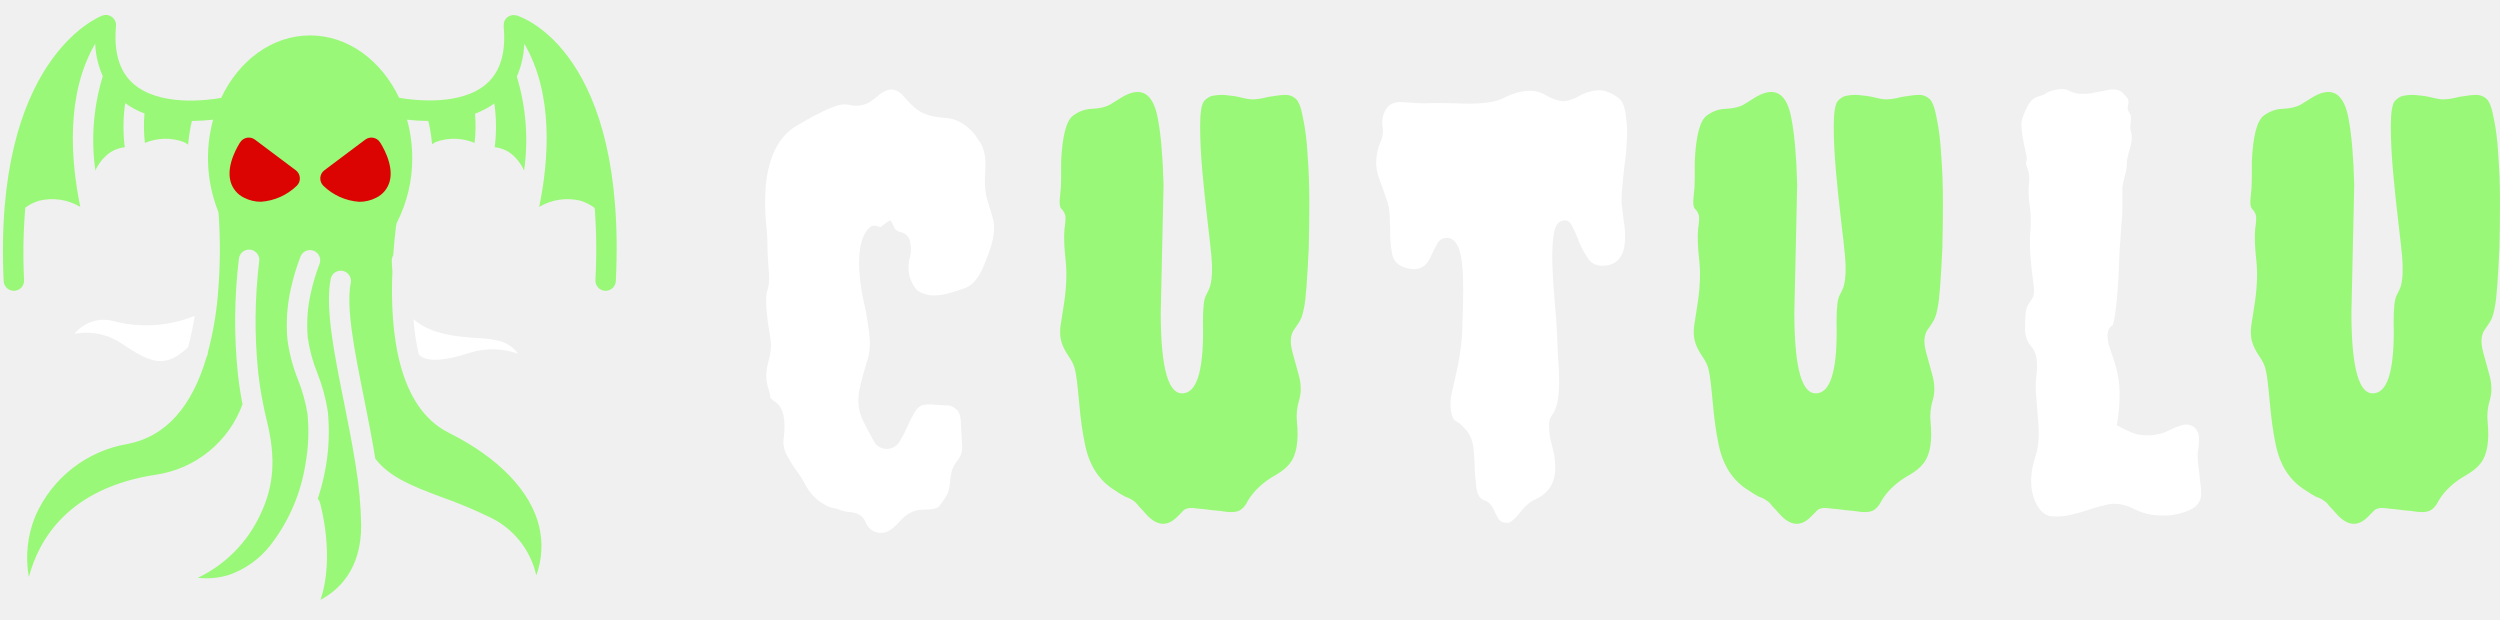
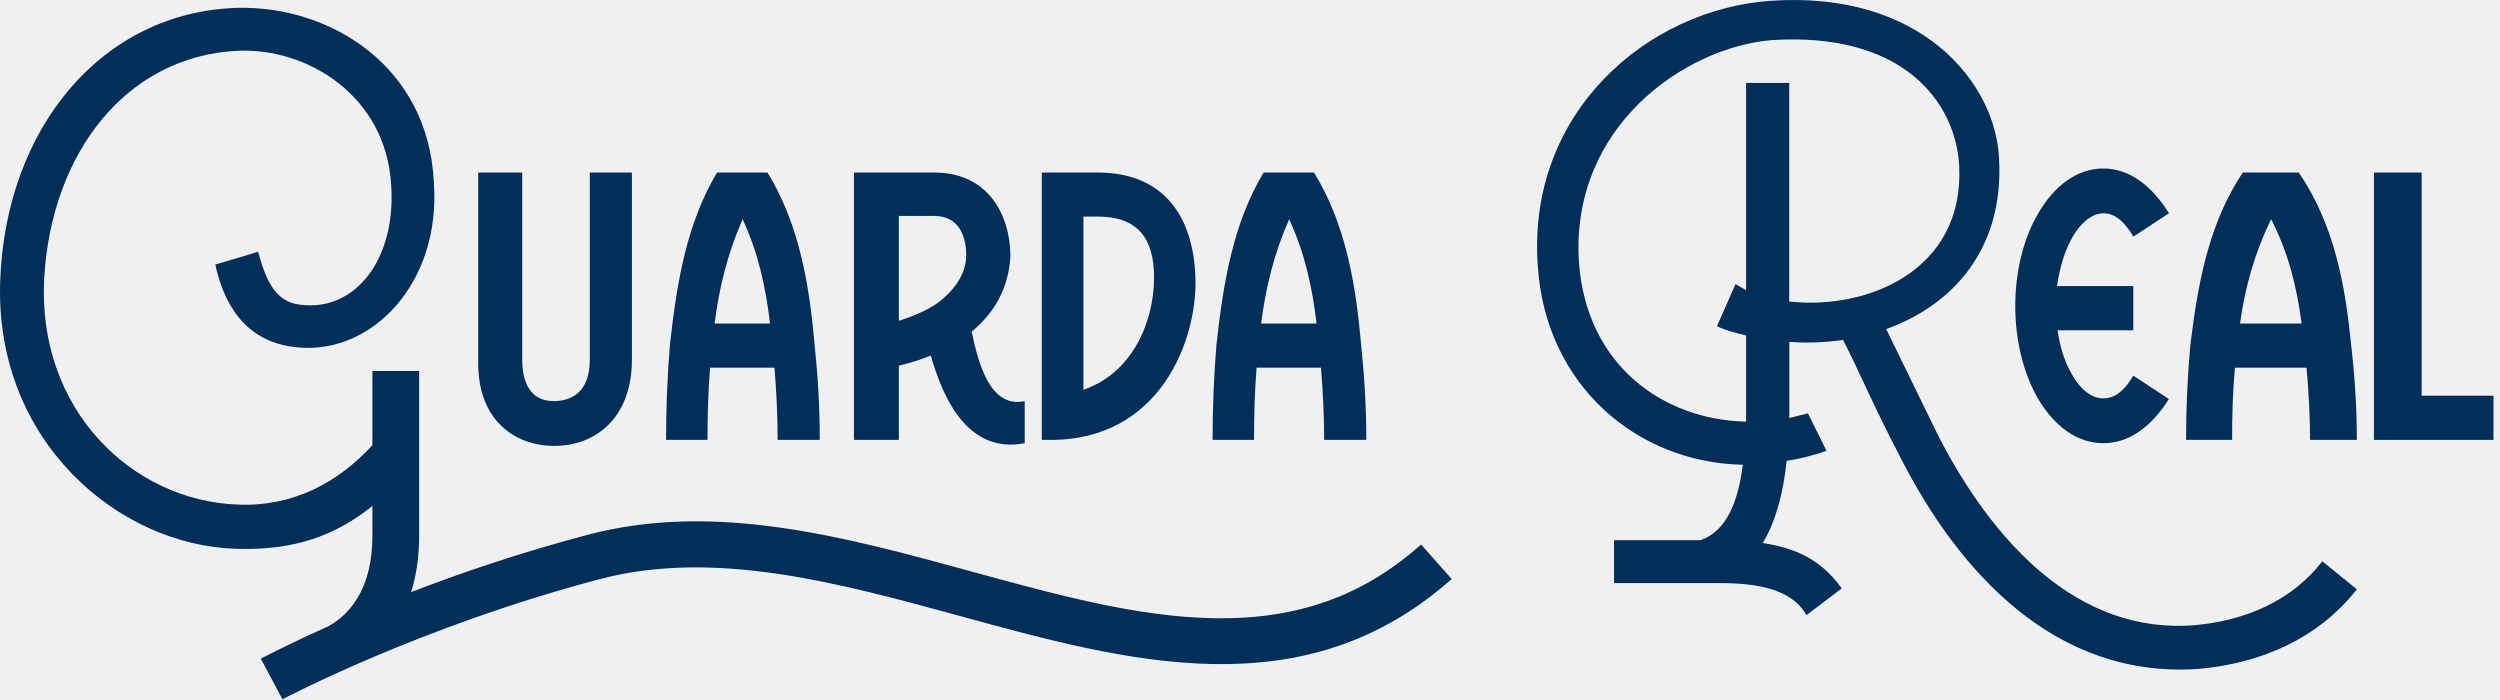
- <svg xmlns="http://www.w3.org/2000/svg" width="218" height="54" viewBox="0 0 218 54" fill="none">
-   <path d="M82.474 10.285C83.423 10.35 84.273 10.841 85.026 11.757C85.157 11.954 85.287 12.15 85.418 12.346C85.549 12.51 85.647 12.706 85.713 12.935C85.909 13.426 85.975 14.129 85.909 15.045C85.844 15.961 85.893 16.714 86.056 17.303C86.22 17.859 86.383 18.399 86.547 18.922C86.841 19.838 86.662 21.065 86.007 22.603C85.516 24.01 84.911 24.844 84.192 25.106L83.308 25.4C82.457 25.695 81.721 25.809 81.1 25.744C80.511 25.645 80.102 25.466 79.873 25.204C79.219 24.353 79.055 23.372 79.382 22.259C79.448 22.03 79.448 21.67 79.382 21.18C79.317 20.689 79.039 20.378 78.548 20.247C78.286 20.182 78.106 20.067 78.008 19.904C77.943 19.74 77.877 19.609 77.812 19.511C77.779 19.38 77.73 19.299 77.665 19.266C77.632 19.2 77.484 19.266 77.223 19.462C76.961 19.658 76.814 19.773 76.781 19.806C76.748 19.806 76.634 19.773 76.438 19.707C76.274 19.642 76.11 19.658 75.947 19.756C75.783 19.855 75.62 20.035 75.456 20.296C74.867 21.311 74.753 22.963 75.113 25.253C75.243 25.94 75.374 26.578 75.505 27.167C75.767 28.639 75.881 29.621 75.849 30.111C75.849 30.602 75.751 31.126 75.554 31.682C75.391 32.205 75.243 32.729 75.113 33.252C74.72 34.594 74.769 35.739 75.26 36.687C75.849 37.865 76.225 38.552 76.388 38.749C76.683 39.043 77.043 39.174 77.468 39.141C77.894 39.076 78.221 38.863 78.45 38.503C78.679 38.111 78.891 37.702 79.088 37.276C79.284 36.818 79.497 36.393 79.726 36C79.955 35.608 80.216 35.379 80.511 35.313C80.838 35.248 81.247 35.248 81.738 35.313C82.228 35.346 82.556 35.362 82.719 35.362C82.915 35.362 83.144 35.477 83.406 35.706C83.668 35.902 83.799 36.377 83.799 37.129C83.832 37.849 83.864 38.438 83.897 38.896C83.93 39.321 83.815 39.714 83.553 40.074C83.292 40.401 83.112 40.712 83.014 41.006C82.948 41.268 82.899 41.529 82.866 41.791C82.834 42.478 82.703 42.985 82.474 43.313C82.278 43.64 82.081 43.918 81.885 44.147C81.721 44.343 81.247 44.441 80.462 44.441C79.709 44.441 79.022 44.801 78.401 45.521C77.779 46.241 77.19 46.552 76.634 46.453C76.078 46.388 75.685 46.061 75.456 45.472C75.227 44.948 74.72 44.67 73.935 44.638C73.706 44.605 73.493 44.556 73.297 44.49C73.1 44.392 72.871 44.327 72.61 44.294C72.348 44.229 72.086 44.114 71.825 43.951C71.17 43.591 70.63 43.018 70.205 42.233C69.943 41.742 69.682 41.333 69.42 41.006C69.191 40.679 68.995 40.368 68.831 40.074C68.406 39.419 68.242 38.798 68.34 38.209C68.537 36.638 68.324 35.608 67.702 35.117C67.342 34.888 67.162 34.708 67.162 34.577C67.162 34.446 67.097 34.168 66.966 33.743C66.77 33.154 66.77 32.467 66.966 31.682C67.195 30.897 67.277 30.259 67.212 29.768C67.146 29.244 67.064 28.704 66.966 28.148C66.77 26.709 66.753 25.76 66.917 25.302C67.081 24.844 67.113 24.19 67.015 23.339C66.95 22.488 66.917 21.801 66.917 21.278C66.917 20.722 66.868 20.002 66.77 19.119C66.704 18.235 66.704 17.286 66.77 16.272C66.999 13.72 67.866 11.97 69.371 11.021C71.628 9.68 73.068 9.042 73.689 9.107C73.886 9.107 74.115 9.14 74.376 9.205C74.671 9.238 74.949 9.222 75.211 9.156C75.472 9.091 75.701 8.993 75.898 8.862C76.094 8.731 76.29 8.584 76.487 8.42C77.272 7.7 77.975 7.619 78.597 8.175C79.186 8.862 79.644 9.32 79.971 9.549C80.527 9.974 81.362 10.22 82.474 10.285Z" fill="white" />
-   <path d="M122.364 8.911C123.117 8.976 123.771 9.009 124.327 9.009C124.916 8.976 125.783 8.976 126.928 9.009C128.826 9.107 130.167 8.976 130.952 8.616C132.555 7.799 133.848 7.7 134.829 8.322C135.287 8.584 135.729 8.747 136.154 8.813C136.58 8.878 137.185 8.682 137.97 8.224C138.821 7.864 139.524 7.782 140.08 7.978C140.636 8.175 141.045 8.42 141.307 8.715C141.569 9.009 141.732 9.533 141.798 10.285C141.896 11.005 141.912 11.725 141.847 12.444C141.814 13.164 141.749 13.835 141.651 14.456C141.454 16.125 141.373 17.221 141.405 17.744C141.471 18.268 141.536 18.808 141.602 19.364C141.7 19.92 141.732 20.46 141.7 20.983C141.634 22.259 141.111 22.979 140.129 23.143C139.41 23.241 138.886 23.077 138.559 22.652C138.232 22.194 137.954 21.703 137.725 21.18C137.528 20.623 137.316 20.133 137.087 19.707C136.89 19.282 136.596 19.135 136.203 19.266C135.811 19.364 135.565 19.789 135.467 20.542C135.369 21.262 135.336 22.128 135.369 23.143C135.402 24.124 135.467 25.155 135.565 26.234C135.664 27.281 135.729 28.181 135.762 28.934C135.794 29.653 135.827 30.39 135.86 31.142C135.925 31.894 135.958 32.598 135.958 33.252C135.958 34.659 135.762 35.624 135.369 36.148C135.173 36.409 135.075 36.72 135.075 37.08C135.075 37.44 135.107 37.816 135.173 38.209C135.271 38.601 135.369 38.994 135.467 39.387C135.565 39.779 135.614 40.254 135.614 40.81C135.614 42.118 135.026 43.035 133.848 43.558C133.422 43.754 133.03 44.081 132.67 44.539C132.31 44.998 132.032 45.292 131.836 45.423C131.672 45.586 131.459 45.636 131.198 45.57C130.969 45.537 130.789 45.423 130.658 45.227C130.56 45.063 130.462 44.883 130.363 44.687C130.167 44.163 129.889 43.82 129.529 43.656C129.104 43.558 128.842 43.198 128.744 42.577C128.678 41.955 128.629 41.415 128.597 40.957C128.597 40.466 128.564 39.877 128.499 39.19C128.433 38.503 128.22 37.947 127.861 37.522C127.501 37.096 127.206 36.835 126.977 36.736C126.748 36.606 126.601 36.328 126.536 35.902C126.47 35.444 126.47 34.986 126.536 34.528C126.634 34.07 126.748 33.563 126.879 33.007C127.272 31.404 127.484 29.899 127.517 28.492C127.615 25.875 127.615 24.141 127.517 23.29C127.386 21.589 126.928 20.738 126.143 20.738C125.75 20.771 125.472 20.951 125.309 21.278C125.145 21.572 124.965 21.932 124.769 22.358C124.311 23.437 123.476 23.732 122.266 23.241C121.841 23.044 121.563 22.734 121.432 22.308C121.334 21.883 121.268 21.392 121.235 20.836C121.235 20.247 121.219 19.642 121.186 19.02C121.186 18.366 121.072 17.761 120.843 17.205C120.646 16.616 120.45 16.059 120.254 15.536C120.058 15.013 119.976 14.489 120.009 13.966C120.041 13.442 120.156 12.935 120.352 12.444C120.581 11.954 120.646 11.463 120.548 10.972C120.483 10.481 120.581 10.007 120.843 9.549C121.137 9.058 121.644 8.845 122.364 8.911Z" fill="white" />
-   <path d="M191.552 37.522C191.716 37.751 191.781 38.045 191.749 38.405C191.749 38.732 191.716 39.076 191.65 39.436C191.618 39.795 191.634 40.205 191.7 40.663C191.765 41.088 191.814 41.513 191.847 41.938C191.912 42.331 191.945 42.707 191.945 43.067C191.945 43.427 191.83 43.738 191.601 44C191.405 44.229 191.094 44.425 190.669 44.589C190.244 44.752 189.769 44.867 189.246 44.932C188.035 45.03 186.988 44.85 186.105 44.392C185.287 43.967 184.502 43.836 183.749 44C183.03 44.163 182.457 44.327 182.032 44.49C181.639 44.621 181.165 44.752 180.609 44.883C180.085 45.014 179.562 45.063 179.038 45.03C178.515 45.03 178.073 44.752 177.713 44.196C177.353 43.607 177.157 42.936 177.124 42.184C177.091 41.431 177.206 40.663 177.468 39.877C177.729 39.092 177.828 38.209 177.762 37.227C177.697 36.213 177.631 35.362 177.566 34.675C177.5 33.956 177.5 33.334 177.566 32.81C177.729 31.567 177.582 30.7 177.124 30.209C176.764 29.784 176.584 29.293 176.584 28.737C176.584 28.148 176.601 27.674 176.633 27.314C176.666 26.954 176.781 26.643 176.977 26.382C177.173 26.12 177.288 25.907 177.32 25.744C177.386 25.547 177.386 25.22 177.32 24.762C177.059 22.897 176.961 21.458 177.026 20.444C177.124 19.429 177.108 18.562 176.977 17.843C176.879 17.09 176.862 16.485 176.928 16.027C176.993 15.536 176.961 15.127 176.83 14.8C176.699 14.473 176.65 14.244 176.683 14.113C176.748 13.949 176.748 13.737 176.683 13.475C176.617 13.18 176.552 12.87 176.486 12.542C176.29 11.561 176.224 10.89 176.29 10.53C176.388 10.171 176.552 9.762 176.781 9.303C177.042 8.813 177.353 8.518 177.713 8.42C178.073 8.322 178.286 8.24 178.351 8.175C178.417 8.109 178.58 8.028 178.842 7.929C179.529 7.733 180.036 7.717 180.363 7.88C180.69 8.044 180.985 8.142 181.247 8.175C181.508 8.175 181.77 8.175 182.032 8.175C182.326 8.142 182.604 8.093 182.866 8.028L183.455 7.929C184.142 7.733 184.665 7.766 185.025 8.028C185.254 8.257 185.418 8.436 185.516 8.567C185.614 8.698 185.631 8.895 185.565 9.156C185.5 9.418 185.532 9.631 185.663 9.794C185.794 9.958 185.843 10.203 185.811 10.53C185.778 10.825 185.761 11.054 185.761 11.217C185.794 11.348 185.827 11.495 185.86 11.659C185.925 11.986 185.892 12.379 185.761 12.837C185.631 13.295 185.549 13.606 185.516 13.769C185.483 13.9 185.467 14.031 185.467 14.162C185.467 14.587 185.402 14.996 185.271 15.389C185.173 15.749 185.107 16.059 185.074 16.321C185.074 16.55 185.074 16.828 185.074 17.155V18.235C185.074 18.628 185.042 19.119 184.976 19.707C184.944 20.296 184.894 21 184.829 21.818C184.796 22.603 184.764 23.404 184.731 24.222C184.6 26.382 184.436 27.756 184.24 28.345C183.717 28.639 183.635 29.326 183.995 30.406L184.338 31.436C184.665 32.418 184.829 33.383 184.829 34.332C184.829 35.281 184.747 36.197 184.584 37.08C185.532 37.603 186.203 37.882 186.596 37.914C187.544 38.045 188.395 37.914 189.148 37.522C189.933 37.129 190.489 36.965 190.816 37.031C191.176 37.096 191.421 37.26 191.552 37.522Z" fill="white" />
-   <path d="M101.462 16.125L101.217 27.265C101.217 32.205 101.904 34.544 103.278 34.283C104.456 34.087 104.995 32.009 104.897 28.05C104.897 26.872 104.979 26.12 105.143 25.793C105.339 25.433 105.47 25.138 105.535 24.909C105.699 24.255 105.732 23.388 105.633 22.308C105.568 21.621 105.453 20.591 105.29 19.217C105.126 17.843 104.979 16.436 104.848 14.996C104.717 13.524 104.652 12.199 104.652 11.021C104.652 9.843 104.766 9.107 104.995 8.813C105.257 8.518 105.568 8.355 105.928 8.322C106.32 8.257 106.713 8.257 107.106 8.322C107.531 8.355 107.924 8.42 108.283 8.518C108.676 8.616 108.987 8.666 109.216 8.666C109.478 8.666 109.772 8.633 110.099 8.567C110.459 8.469 110.803 8.404 111.13 8.371C111.49 8.306 111.817 8.273 112.111 8.273C112.438 8.273 112.733 8.387 112.995 8.616C113.256 8.845 113.469 9.418 113.633 10.334C113.829 11.25 113.96 12.33 114.025 13.573C114.123 14.816 114.172 16.158 114.172 17.597C114.172 19.004 114.156 20.345 114.123 21.621C113.992 24.435 113.862 26.136 113.731 26.725C113.633 27.314 113.502 27.739 113.338 28.001C113.175 28.263 113.011 28.508 112.847 28.737C112.52 29.195 112.471 29.85 112.7 30.7C112.929 31.551 113.109 32.205 113.24 32.663C113.469 33.481 113.485 34.217 113.289 34.872C113.093 35.526 113.027 36.164 113.093 36.786C113.256 38.454 113.06 39.648 112.504 40.368C112.242 40.728 111.833 41.072 111.277 41.399C110.165 42.02 109.347 42.773 108.823 43.656C108.562 44.18 108.251 44.49 107.891 44.589C107.695 44.654 107.4 44.67 107.007 44.638C106.615 44.572 106.19 44.523 105.732 44.49C105.273 44.425 104.832 44.376 104.406 44.343C103.981 44.278 103.687 44.278 103.523 44.343C103.36 44.376 103.212 44.474 103.081 44.638C102.951 44.769 102.803 44.916 102.64 45.079C101.756 45.963 100.84 45.864 99.892 44.785C99.695 44.556 99.499 44.343 99.303 44.147C99.139 43.918 98.975 43.754 98.812 43.656C98.648 43.525 98.419 43.411 98.125 43.313C97.863 43.182 97.569 43.002 97.242 42.773C95.835 41.922 94.951 40.548 94.591 38.65C94.395 37.734 94.232 36.557 94.101 35.117C93.97 33.645 93.855 32.712 93.757 32.32C93.692 31.927 93.495 31.502 93.168 31.044C92.841 30.553 92.628 30.111 92.53 29.719C92.432 29.293 92.416 28.852 92.481 28.394C92.547 27.936 92.628 27.412 92.727 26.823C92.988 25.253 93.054 23.879 92.923 22.701C92.792 21.523 92.759 20.607 92.825 19.953C92.923 19.299 92.939 18.89 92.874 18.726C92.808 18.53 92.694 18.35 92.53 18.186C92.399 18.023 92.367 17.679 92.432 17.155C92.498 16.632 92.53 16.125 92.53 15.634C92.53 15.143 92.53 14.636 92.53 14.113C92.628 11.888 92.972 10.547 93.561 10.089C94.052 9.729 94.559 9.533 95.082 9.5C95.9 9.467 96.505 9.32 96.898 9.058C97.323 8.796 97.667 8.584 97.929 8.42C99.564 7.504 100.579 8.158 100.971 10.383C101.233 11.757 101.397 13.671 101.462 16.125Z" fill="#99F877" />
-   <path d="M156.713 16.125L156.467 27.265C156.467 32.205 157.154 34.544 158.529 34.283C159.706 34.087 160.246 32.009 160.148 28.05C160.148 26.872 160.23 26.12 160.393 25.793C160.59 25.433 160.721 25.138 160.786 24.909C160.95 24.255 160.982 23.388 160.884 22.308C160.819 21.621 160.704 20.591 160.541 19.217C160.377 17.843 160.23 16.436 160.099 14.996C159.968 13.524 159.903 12.199 159.903 11.021C159.903 9.843 160.017 9.107 160.246 8.813C160.508 8.518 160.819 8.355 161.179 8.322C161.571 8.257 161.964 8.257 162.356 8.322C162.782 8.355 163.174 8.42 163.534 8.518C163.927 8.616 164.238 8.666 164.467 8.666C164.728 8.666 165.023 8.633 165.35 8.567C165.71 8.469 166.053 8.404 166.381 8.371C166.74 8.306 167.068 8.273 167.362 8.273C167.689 8.273 167.984 8.387 168.245 8.616C168.507 8.845 168.72 9.418 168.883 10.334C169.08 11.25 169.211 12.33 169.276 13.573C169.374 14.816 169.423 16.158 169.423 17.597C169.423 19.004 169.407 20.345 169.374 21.621C169.243 24.435 169.112 26.136 168.982 26.725C168.883 27.314 168.753 27.739 168.589 28.001C168.425 28.263 168.262 28.508 168.098 28.737C167.771 29.195 167.722 29.85 167.951 30.7C168.18 31.551 168.36 32.205 168.491 32.663C168.72 33.481 168.736 34.217 168.54 34.872C168.344 35.526 168.278 36.164 168.344 36.786C168.507 38.454 168.311 39.648 167.755 40.368C167.493 40.728 167.084 41.072 166.528 41.399C165.415 42.02 164.598 42.773 164.074 43.656C163.812 44.18 163.502 44.49 163.142 44.589C162.945 44.654 162.651 44.67 162.258 44.638C161.866 44.572 161.44 44.523 160.982 44.49C160.524 44.425 160.083 44.376 159.657 44.343C159.232 44.278 158.938 44.278 158.774 44.343C158.61 44.376 158.463 44.474 158.332 44.638C158.201 44.769 158.054 44.916 157.891 45.079C157.007 45.963 156.091 45.864 155.142 44.785C154.946 44.556 154.75 44.343 154.553 44.147C154.39 43.918 154.226 43.754 154.063 43.656C153.899 43.525 153.67 43.411 153.376 43.313C153.114 43.182 152.819 43.002 152.492 42.773C151.085 41.922 150.202 40.548 149.842 38.65C149.646 37.734 149.482 36.557 149.352 35.117C149.221 33.645 149.106 32.712 149.008 32.32C148.943 31.927 148.746 31.502 148.419 31.044C148.092 30.553 147.879 30.111 147.781 29.719C147.683 29.293 147.667 28.852 147.732 28.394C147.797 27.936 147.879 27.412 147.977 26.823C148.239 25.253 148.305 23.879 148.174 22.701C148.043 21.523 148.01 20.607 148.076 19.953C148.174 19.299 148.19 18.89 148.125 18.726C148.059 18.53 147.945 18.35 147.781 18.186C147.65 18.023 147.618 17.679 147.683 17.155C147.748 16.632 147.781 16.125 147.781 15.634C147.781 15.143 147.781 14.636 147.781 14.113C147.879 11.888 148.223 10.547 148.812 10.089C149.302 9.729 149.81 9.533 150.333 9.5C151.151 9.467 151.756 9.32 152.149 9.058C152.574 8.796 152.918 8.584 153.179 8.42C154.815 7.504 155.829 8.158 156.222 10.383C156.484 11.757 156.647 13.671 156.713 16.125Z" fill="#99F877" />
-   <path d="M205.289 16.125L205.044 27.265C205.044 32.205 205.731 34.544 207.105 34.283C208.283 34.087 208.823 32.009 208.725 28.05C208.725 26.872 208.806 26.12 208.97 25.793C209.166 25.433 209.297 25.138 209.363 24.909C209.526 24.255 209.559 23.388 209.461 22.308C209.395 21.621 209.281 20.591 209.117 19.217C208.954 17.843 208.806 16.436 208.676 14.996C208.545 13.524 208.479 12.199 208.479 11.021C208.479 9.843 208.594 9.107 208.823 8.813C209.085 8.518 209.395 8.355 209.755 8.322C210.148 8.257 210.54 8.257 210.933 8.322C211.358 8.355 211.751 8.42 212.111 8.518C212.503 8.616 212.814 8.666 213.043 8.666C213.305 8.666 213.599 8.633 213.927 8.567C214.286 8.469 214.63 8.404 214.957 8.371C215.317 8.306 215.644 8.273 215.939 8.273C216.266 8.273 216.56 8.387 216.822 8.616C217.084 8.845 217.296 9.418 217.46 10.334C217.656 11.25 217.787 12.33 217.853 13.573C217.951 14.816 218 16.158 218 17.597C218 19.004 217.983 20.345 217.951 21.621C217.82 24.435 217.689 26.136 217.558 26.725C217.46 27.314 217.329 27.739 217.166 28.001C217.002 28.263 216.838 28.508 216.675 28.737C216.348 29.195 216.299 29.85 216.528 30.7C216.757 31.551 216.937 32.205 217.067 32.663C217.296 33.481 217.313 34.217 217.116 34.872C216.92 35.526 216.855 36.164 216.92 36.786C217.084 38.454 216.887 39.648 216.331 40.368C216.07 40.728 215.661 41.072 215.104 41.399C213.992 42.02 213.174 42.773 212.651 43.656C212.389 44.18 212.078 44.49 211.718 44.589C211.522 44.654 211.227 44.67 210.835 44.638C210.442 44.572 210.017 44.523 209.559 44.49C209.101 44.425 208.659 44.376 208.234 44.343C207.809 44.278 207.514 44.278 207.351 44.343C207.187 44.376 207.04 44.474 206.909 44.638C206.778 44.769 206.631 44.916 206.467 45.079C205.584 45.963 204.668 45.864 203.719 44.785C203.523 44.556 203.326 44.343 203.13 44.147C202.966 43.918 202.803 43.754 202.639 43.656C202.476 43.525 202.247 43.411 201.952 43.313C201.691 43.182 201.396 43.002 201.069 42.773C199.662 41.922 198.779 40.548 198.419 38.65C198.223 37.734 198.059 36.557 197.928 35.117C197.797 33.645 197.683 32.712 197.585 32.32C197.519 31.927 197.323 31.502 196.996 31.044C196.669 30.553 196.456 30.111 196.358 29.719C196.26 29.293 196.243 28.852 196.309 28.394C196.374 27.936 196.456 27.412 196.554 26.823C196.816 25.253 196.881 23.879 196.75 22.701C196.619 21.523 196.587 20.607 196.652 19.953C196.75 19.299 196.767 18.89 196.701 18.726C196.636 18.53 196.521 18.35 196.358 18.186C196.227 18.023 196.194 17.679 196.26 17.155C196.325 16.632 196.358 16.125 196.358 15.634C196.358 15.143 196.358 14.636 196.358 14.113C196.456 11.888 196.799 10.547 197.388 10.089C197.879 9.729 198.386 9.533 198.91 9.5C199.728 9.467 200.333 9.32 200.725 9.058C201.151 8.796 201.494 8.584 201.756 8.42C203.392 7.504 204.406 8.158 204.799 10.383C205.06 11.757 205.224 13.671 205.289 16.125Z" fill="#99F877" />
-   <g clip-path="url(#clip0)">
-     <path d="M43.683 29.766C42.973 29.589 42.246 29.49 41.515 29.471C39.812 29.348 37.608 29.18 36.058 27.837C36.134 28.876 36.288 29.908 36.52 30.924C36.537 30.94 36.56 30.946 36.578 30.963C37.189 31.574 38.763 31.497 41.011 30.747C42.372 30.333 43.83 30.364 45.172 30.837C44.804 30.328 44.282 29.953 43.683 29.766Z" fill="white" />
-     <path d="M16.398 30.277C16.643 29.377 16.835 28.465 16.973 27.543C14.74 28.45 12.274 28.614 9.941 28.012C8.673 27.652 7.312 28.085 6.487 29.113C7.919 28.832 9.405 29.138 10.611 29.961C13.188 31.682 14.392 32.167 16.398 30.277Z" fill="white" />
-     <path d="M25.287 16.846C27.74 18.331 30.743 18.537 33.37 17.401C34.032 17.15 34.532 16.588 34.709 15.893C34.938 14 34.627 12.079 33.815 10.358L25.287 16.846Z" fill="#DC0303" />
-     <path d="M28.74 16.846C26.287 18.331 23.284 18.537 20.658 17.401C19.996 17.15 19.496 16.588 19.318 15.893C19.089 14 19.401 12.079 20.212 10.358L28.74 16.846Z" fill="#DC0303" />
-     <path d="M45.07 1.352L45.055 1.348H45.047C44.983 1.333 44.919 1.326 44.855 1.326C44.807 1.318 44.759 1.313 44.711 1.312C44.475 1.336 44.259 1.453 44.109 1.636C44.037 1.726 43.983 1.829 43.949 1.939C43.939 1.992 43.934 2.045 43.934 2.098C43.922 2.157 43.916 2.217 43.916 2.277C44.137 4.551 43.639 6.241 42.436 7.299C40.204 9.258 36.121 8.755 34.805 8.529C33.265 5.29 30.365 3.089 27.041 3.089C23.716 3.089 20.815 5.29 19.286 8.538C17.972 8.767 13.89 9.276 11.632 7.306C10.417 6.246 9.906 4.555 10.117 2.278C10.145 1.971 10.012 1.671 9.766 1.485C9.52 1.3 9.195 1.254 8.907 1.366C8.518 1.515 -0.591 5.233 0.318 24.509C0.341 24.984 0.733 25.358 1.209 25.358H1.252C1.488 25.346 1.71 25.242 1.869 25.067C2.028 24.892 2.111 24.661 2.1 24.425C1.994 22.319 2.029 20.208 2.206 18.107C2.575 17.832 2.989 17.626 3.431 17.497C4.646 17.206 5.927 17.402 7.001 18.042C6.169 13.984 5.725 8.23 8.291 3.825L8.301 3.817C8.34 4.793 8.565 5.752 8.964 6.643C8.148 9.304 7.926 12.111 8.315 14.867C8.572 14.307 8.953 13.813 9.43 13.422C9.849 13.098 10.351 12.896 10.878 12.842C10.719 11.563 10.732 10.27 10.918 8.995C11.436 9.368 12.001 9.67 12.599 9.894C12.524 10.749 12.536 11.609 12.635 12.462C13.716 12.007 14.928 11.979 16.028 12.383C16.159 12.451 16.285 12.529 16.404 12.615C16.462 11.918 16.573 11.226 16.734 10.546C17.353 10.542 17.971 10.506 18.586 10.437C17.864 13.064 18.011 15.855 19.007 18.391C19.049 18.496 19.07 18.608 19.07 18.722C19.224 21.027 19.202 23.34 19.004 25.642C18.865 27.349 18.573 29.041 18.133 30.696C18.131 30.846 18.09 30.993 18.015 31.123C16.735 35.495 14.441 38.049 11.186 38.701C7.604 39.288 4.56 41.647 3.098 44.969C2.394 46.66 2.192 48.517 2.516 50.318C3.381 47.046 5.964 42.569 13.548 41.401C17.019 40.908 19.939 38.547 21.147 35.255C20.987 34.44 20.851 33.576 20.743 32.615C20.397 29.273 20.427 25.901 20.832 22.565C20.866 22.243 21.072 21.964 21.37 21.837C21.668 21.711 22.012 21.756 22.267 21.956C22.522 22.156 22.648 22.479 22.598 22.798C22.214 25.992 22.184 29.218 22.508 32.418C22.622 33.436 22.764 34.344 22.94 35.197C23.038 35.713 23.151 36.215 23.272 36.712C24.066 39.931 23.895 42.364 22.712 44.844C21.593 47.275 19.658 49.236 17.242 50.387C18.13 50.484 19.029 50.406 19.887 50.157C21.354 49.664 22.643 48.75 23.593 47.528C25.188 45.462 26.236 43.027 26.64 40.448C26.899 39.007 26.956 37.536 26.811 36.078C26.647 35.067 26.372 34.077 25.991 33.126C25.539 31.998 25.227 30.819 25.064 29.614C24.929 28.11 25.034 26.595 25.374 25.123C25.581 24.185 25.859 23.264 26.205 22.367C26.385 21.915 26.895 21.691 27.35 21.865C27.805 22.039 28.036 22.546 27.869 23.003C27.555 23.814 27.302 24.648 27.114 25.497C26.815 26.786 26.721 28.114 26.835 29.432C26.988 30.493 27.267 31.531 27.669 32.525C28.098 33.602 28.404 34.723 28.584 35.868C28.748 37.494 28.687 39.135 28.401 40.744C28.239 41.674 28.009 42.592 27.713 43.488C27.797 43.584 27.86 43.697 27.896 43.819C27.961 44.047 29.22 48.565 27.947 52.304C29.524 51.469 31.494 49.665 31.494 45.844C31.467 44.075 31.305 42.311 31.01 40.566V40.541C30.723 38.713 30.347 36.83 29.976 34.978C29.133 30.781 28.338 26.817 28.843 24.289C28.954 23.822 29.414 23.526 29.885 23.621C30.356 23.715 30.667 24.165 30.589 24.639C30.154 26.814 30.916 30.606 31.721 34.625C32.078 36.407 32.439 38.216 32.725 39.991C33.981 41.644 36.083 42.44 38.515 43.349C39.901 43.839 41.259 44.404 42.585 45.041C44.709 45.999 46.258 47.902 46.764 50.178C47.258 48.818 47.348 47.343 47.022 45.933C46.287 42.824 43.48 39.909 39.116 37.728C34.718 35.525 33.991 29.018 34.217 23.645C34.185 23.344 34.166 23.027 34.166 22.685C34.169 22.536 34.211 22.39 34.288 22.262C34.354 21.346 34.441 20.476 34.537 19.693C34.537 19.683 34.544 19.675 34.546 19.664C34.557 19.563 34.586 19.465 34.63 19.374C35.507 17.639 35.959 15.721 35.948 13.778C35.948 12.649 35.796 11.526 35.496 10.439C36.111 10.508 36.73 10.544 37.35 10.548C37.508 11.216 37.617 11.894 37.676 12.577C37.778 12.506 37.883 12.442 37.992 12.383C39.092 11.979 40.305 12.007 41.385 12.462C41.483 11.616 41.496 10.761 41.423 9.913C42.021 9.692 42.587 9.393 43.106 9.022C43.286 10.287 43.298 11.57 43.141 12.837C43.667 12.892 44.169 13.092 44.589 13.416C45.066 13.808 45.447 14.305 45.704 14.866C46.089 12.123 45.871 9.329 45.067 6.679C45.467 5.773 45.687 4.797 45.716 3.807C48.299 8.214 47.854 13.978 47.018 18.042C48.092 17.403 49.373 17.207 50.589 17.496C51.048 17.629 51.479 17.846 51.859 18.135C51.821 17.593 51.771 17.079 51.717 16.575C51.996 19.181 52.064 21.805 51.919 24.422C51.907 24.659 51.99 24.89 52.148 25.065C52.307 25.241 52.529 25.346 52.766 25.358H52.81C53.285 25.358 53.678 24.985 53.701 24.51C54.663 4.685 45.664 1.538 45.07 1.352ZM25.889 16.189C25.042 17.015 23.929 17.512 22.75 17.594C22.245 17.594 21.748 17.475 21.298 17.247C20.705 16.967 20.266 16.439 20.098 15.806C19.705 14.327 20.826 12.587 20.955 12.393C21.091 12.189 21.305 12.05 21.546 12.009C21.787 11.968 22.035 12.028 22.23 12.175L25.793 14.847C26 15.002 26.129 15.239 26.147 15.496C26.166 15.754 26.071 16.007 25.889 16.189ZM33.983 15.806C33.815 16.441 33.376 16.971 32.783 17.252C32.333 17.48 31.836 17.599 31.331 17.598C30.151 17.517 29.039 17.019 28.192 16.194C28.008 16.011 27.913 15.757 27.931 15.498C27.949 15.239 28.079 15.002 28.288 14.847L31.851 12.175C32.046 12.028 32.294 11.968 32.535 12.009C32.776 12.05 32.99 12.189 33.126 12.393C33.255 12.587 34.375 14.327 33.983 15.806Z" fill="#99F877" />
-   </g>
-   <defs>
-     <clipPath id="clip0">
-       <rect x="0.255" width="53.518" height="53.518" fill="white" />
-     </clipPath>
-   </defs>
+ <svg xmlns="http://www.w3.org/2000/svg" width="143" height="40" viewBox="0 0 143 40" fill="none">
+   <path d="M31.708 25.505C34.075 25.505 36.145 23.902 36.145 20.57V9.869H33.737V20.57C33.737 22.635 32.458 22.943 31.674 22.943C30.284 22.943 29.871 21.795 29.871 20.57V9.869H27.353V20.57V20.759C27.346 24.014 29.417 25.505 31.708 25.505Z" fill="#012F59" />
+   <path d="M40.616 21.032H44.301C44.408 22.369 44.481 23.748 44.481 25.162H46.891C46.891 23.328 46.784 21.529 46.597 19.73C46.304 16.406 45.756 12.885 43.9 9.869H41.016C39.301 12.738 38.72 16.063 38.319 19.73C38.172 21.529 38.099 23.363 38.099 25.162H40.469C40.469 23.748 40.509 22.369 40.616 21.032ZM42.478 12.542C43.353 14.418 43.794 16.364 44.047 18.506H40.876C41.13 16.483 41.604 14.53 42.478 12.542Z" fill="#012F59" />
+   <path d="M51.415 20.913C52.078 20.759 52.661 20.57 53.245 20.339C53.986 22.978 55.46 25.96 58.614 25.351V22.943C56.67 23.363 55.972 20.878 55.581 18.968C56.827 17.939 57.681 16.56 57.795 14.684C57.795 12.276 56.513 9.869 53.438 9.869H48.845V25.162H51.415V20.913ZM51.415 12.353H53.438C54.797 12.353 55.267 13.424 55.267 14.607C55.267 15.678 54.57 16.637 53.594 17.358C52.975 17.778 52.234 18.086 51.415 18.352V12.353Z" fill="#012F59" />
+   <path d="M68.379 15.909C68.275 12.43 66.608 9.869 62.782 9.869H59.591V25.162H59.909C66.394 25.274 68.489 19.387 68.379 15.909ZM61.971 12.388H62.788C65.058 12.388 66.012 13.613 66.012 15.867C66.012 18.506 64.701 21.375 61.971 22.292V12.388Z" fill="#012F59" />
+   <path d="M71.877 21.032H75.562C75.668 22.369 75.742 23.748 75.742 25.162H78.152C78.152 23.328 78.045 21.529 77.858 19.73C77.564 16.406 77.017 12.885 75.161 9.869H72.277C70.561 12.738 69.981 16.063 69.58 19.73C69.433 21.529 69.36 23.363 69.36 25.162H71.73C71.73 23.748 71.77 22.369 71.877 21.032ZM73.739 12.542C74.614 14.418 75.054 16.364 75.308 18.506H72.137C72.391 16.483 72.865 14.53 73.739 12.542Z" fill="#012F59" />
+   <path d="M125.618 35.752C118.786 36.36 113.928 30.859 110.892 24.973L107.889 18.821C111.649 17.484 114.644 14.271 114.345 9.071C114.158 4.752 109.905 -0.567 101.245 0.049C94.261 0.546 87.353 6.397 87.958 15.153C88.375 22.033 93.65 26.471 99.689 26.583C99.425 28.724 98.737 30.404 97.256 30.901H92.322V33.351H98.209C100.029 33.351 102.385 33.505 103.33 35.185L105.346 33.659C104.171 31.979 102.615 31.328 100.829 31.062C101.586 29.802 102.003 28.192 102.198 26.359C102.955 26.247 103.713 26.051 104.477 25.785L103.414 23.643L102.35 23.909V23.377V19.555C103.372 19.633 104.401 19.59 105.422 19.444C106.333 21.2 107.055 22.999 108.688 26.135C112.031 32.714 117.57 38.866 125.812 38.257C129.19 37.949 132.533 36.612 134.812 33.708L132.838 32.105C131.045 34.415 128.391 35.486 125.618 35.752ZM102.344 17.246V4.745H99.876V16.595L99.272 16.252L98.209 18.66C98.778 18.926 99.307 19.045 99.876 19.192V23.356V24.119C95.095 24.007 90.731 20.871 90.314 14.985C89.82 7.223 96.388 2.716 101.322 2.296C108.953 1.799 111.878 5.928 112.066 9.484C112.372 15.489 106.791 17.743 102.344 17.246Z" fill="#012F59" />
+   <path d="M120.302 25.351C121.84 25.351 123.091 24.357 124.06 22.824L122.024 21.487C121.415 22.516 120.845 22.789 120.308 22.789C119.844 22.789 119.163 22.523 118.554 21.487C118.122 20.759 117.84 19.919 117.696 18.891H122.024V16.364H117.664C117.808 15.335 118.096 14.334 118.56 13.536C119.169 12.507 119.85 12.199 120.315 12.199C120.852 12.199 121.421 12.507 122.03 13.536L124.066 12.199C123.104 10.667 121.847 9.638 120.308 9.638C118.77 9.638 117.48 10.667 116.59 12.199C114.835 15.181 114.835 19.808 116.59 22.831C117.48 24.322 118.763 25.351 120.302 25.351Z" fill="#012F59" />
+   <path d="M131.489 9.869H128.285C126.378 12.738 125.733 16.063 125.288 19.73C125.125 21.529 125.043 23.363 125.043 25.162H127.676C127.676 23.748 127.713 22.369 127.839 21.032H131.934C132.053 22.369 132.134 23.748 132.134 25.162H134.812C134.812 23.328 134.693 21.529 134.486 19.73C134.159 16.406 133.551 12.885 131.489 9.869ZM128.129 18.506C128.411 16.476 128.937 14.53 129.909 12.542C130.881 14.418 131.37 16.364 131.652 18.506H128.129Z" fill="#012F59" />
+   <path d="M138.518 22.635V9.869H135.789V25.162H142.627V22.635H138.518Z" fill="#012F59" />
+   <path d="M69.374 35.36C65.006 35.276 60.435 34.023 55.606 32.7C48.375 30.719 40.893 28.668 33.635 30.586C29.834 31.587 26.383 32.763 23.514 33.869C23.829 32.875 23.976 31.79 23.976 30.628V21.221H21.302V25.463C19.349 27.605 16.752 28.983 13.659 28.864C7.541 28.675 2.109 23.398 2.529 15.902C2.949 8.679 7.268 3.213 13.582 2.905C17.599 2.716 22.072 5.501 22.373 10.548C22.681 14.831 20.308 17.848 17.172 17.428C15.681 17.274 15.184 15.902 14.764 14.404L12.315 15.132C13.043 18.457 14.911 19.681 17.018 19.87C21.26 20.29 25.235 16.203 24.816 10.429C24.508 3.779 18.887 0.336 13.617 0.448C5.854 0.651 0.311 7.307 0.01 16.098C-0.298 25.274 6.813 31.202 13.505 31.391C16.829 31.503 19.202 30.628 21.302 28.941V30.621C21.302 32.112 20.994 33.218 20.574 33.988C20.112 34.828 19.454 35.535 18.495 35.955C16.332 36.927 15.044 37.613 14.918 37.676L16.157 40C16.234 39.958 24.046 35.828 34.307 33.127C40.879 31.391 48.011 33.351 54.906 35.234C64.579 37.886 74.574 40.623 83.036 33.12L81.287 31.146C77.941 34.121 74.154 35.458 69.374 35.36Z" fill="#012F59" />
</svg>
